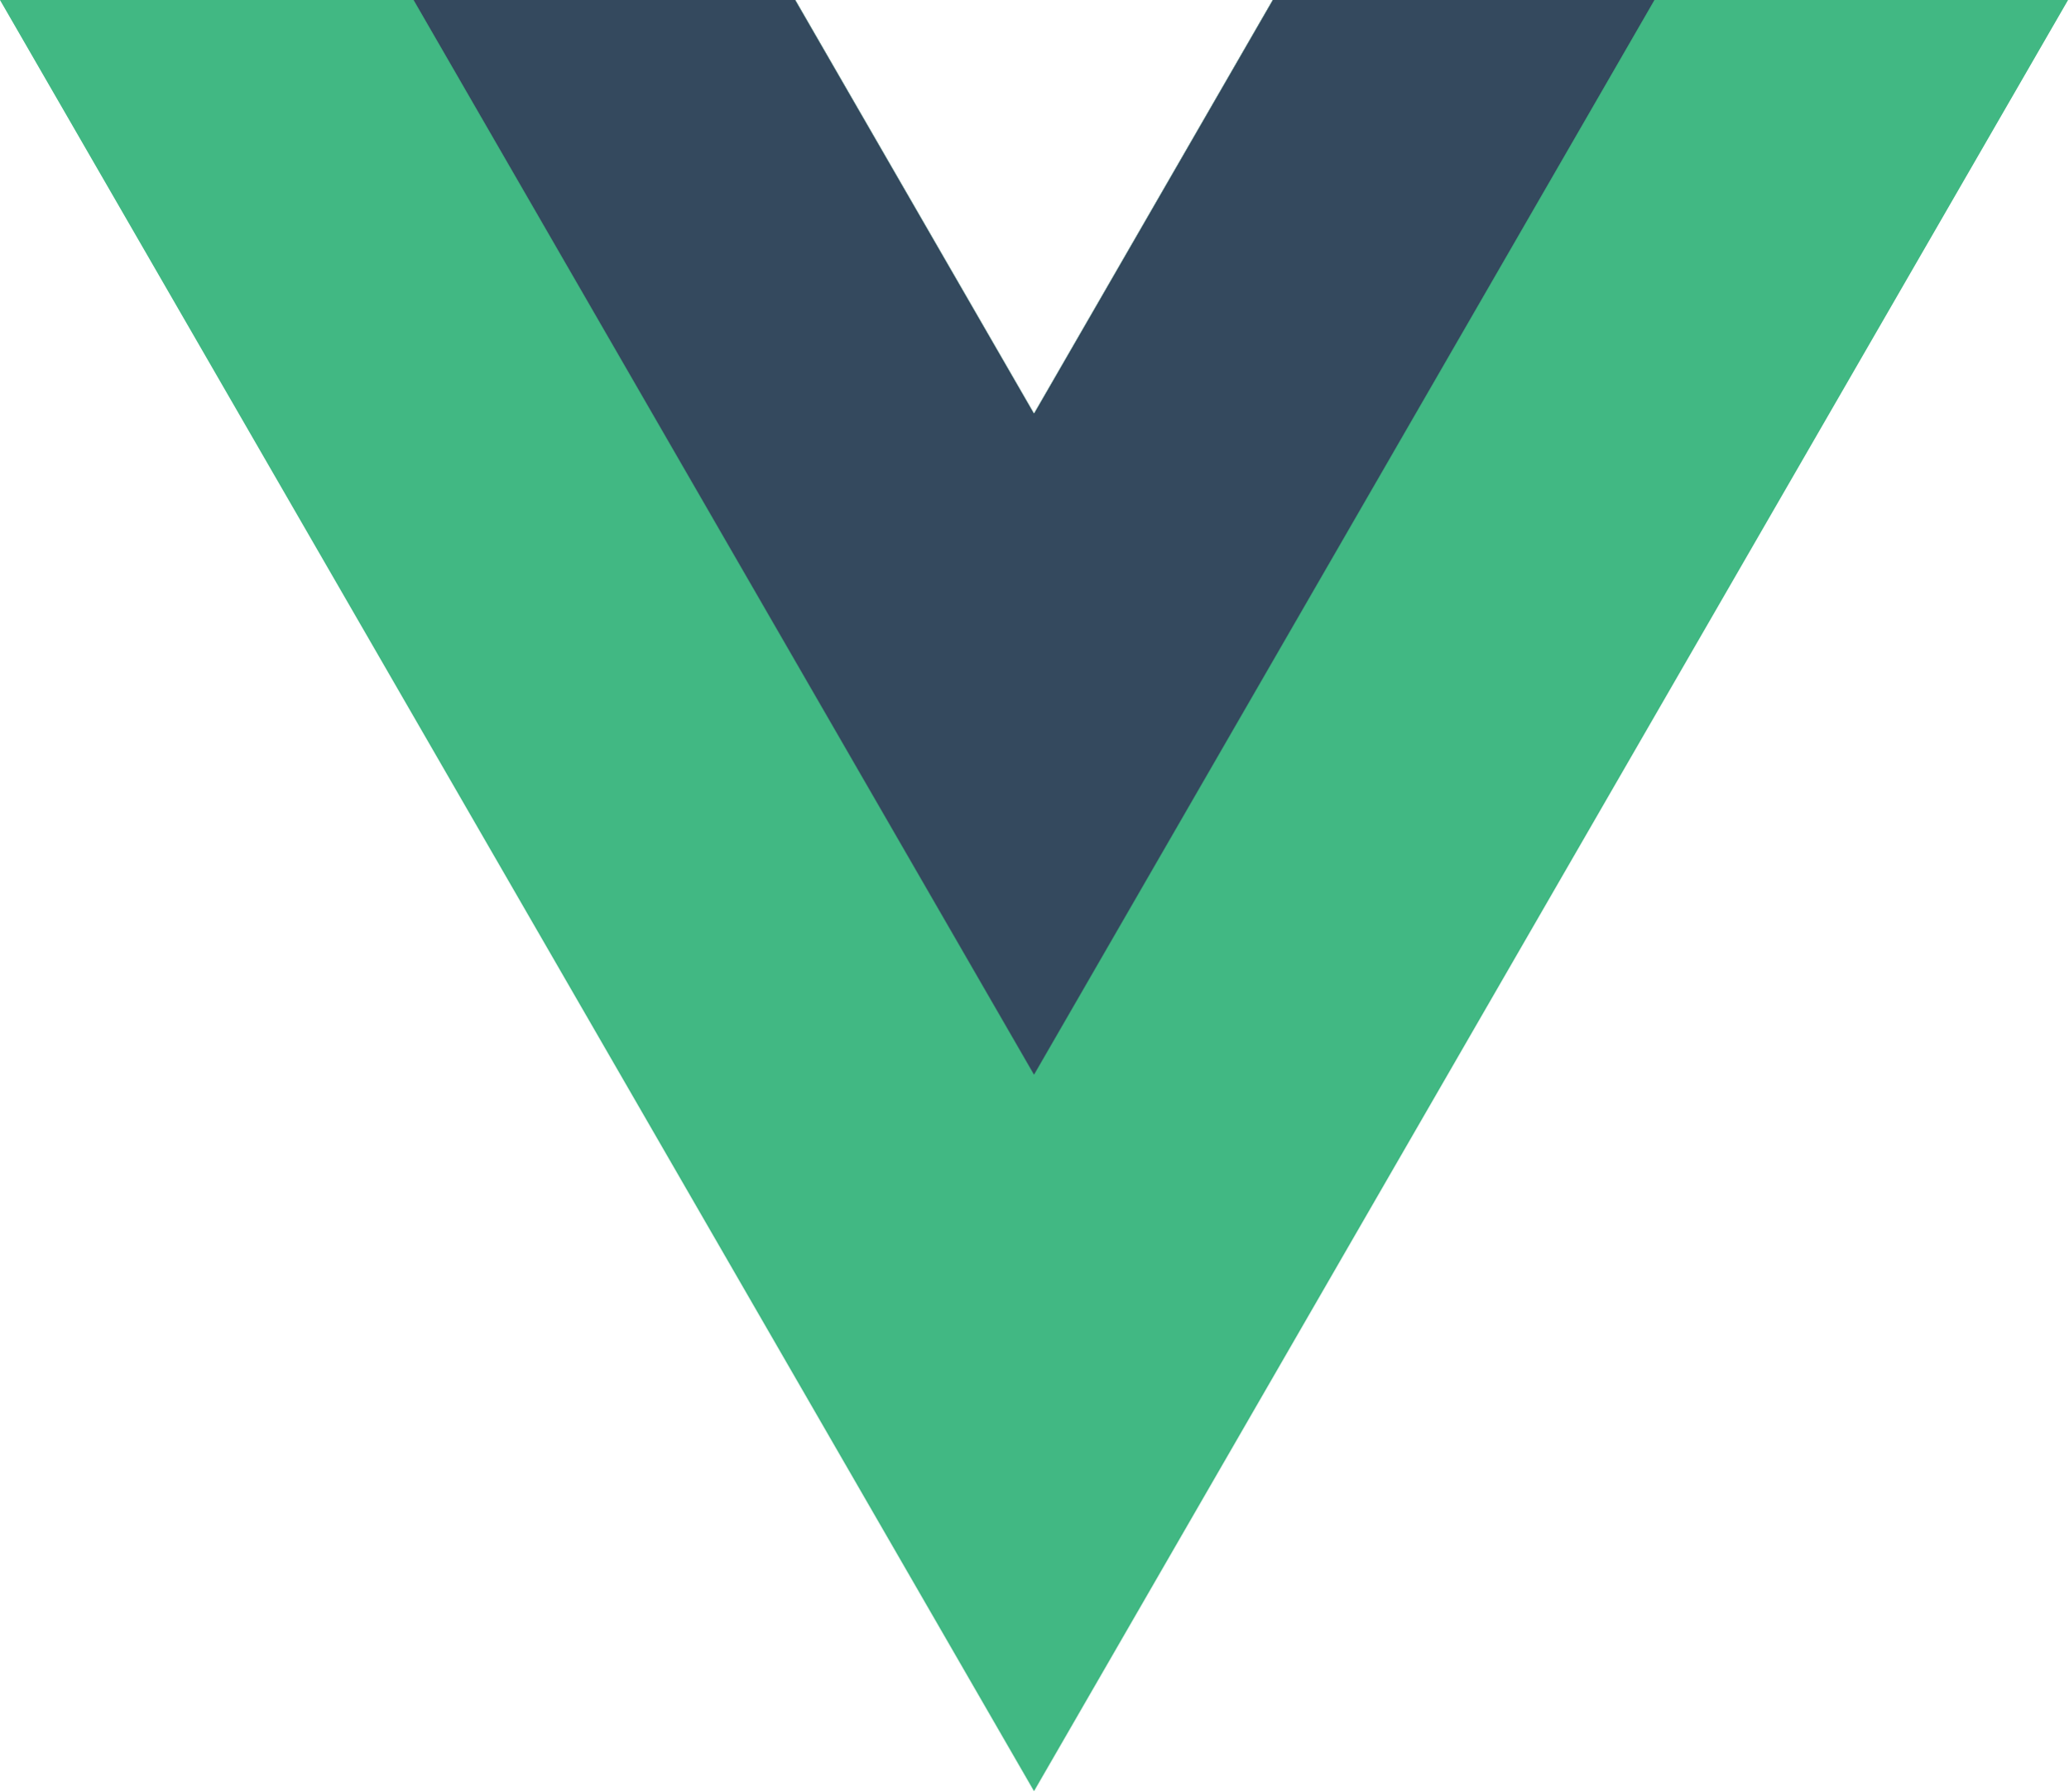
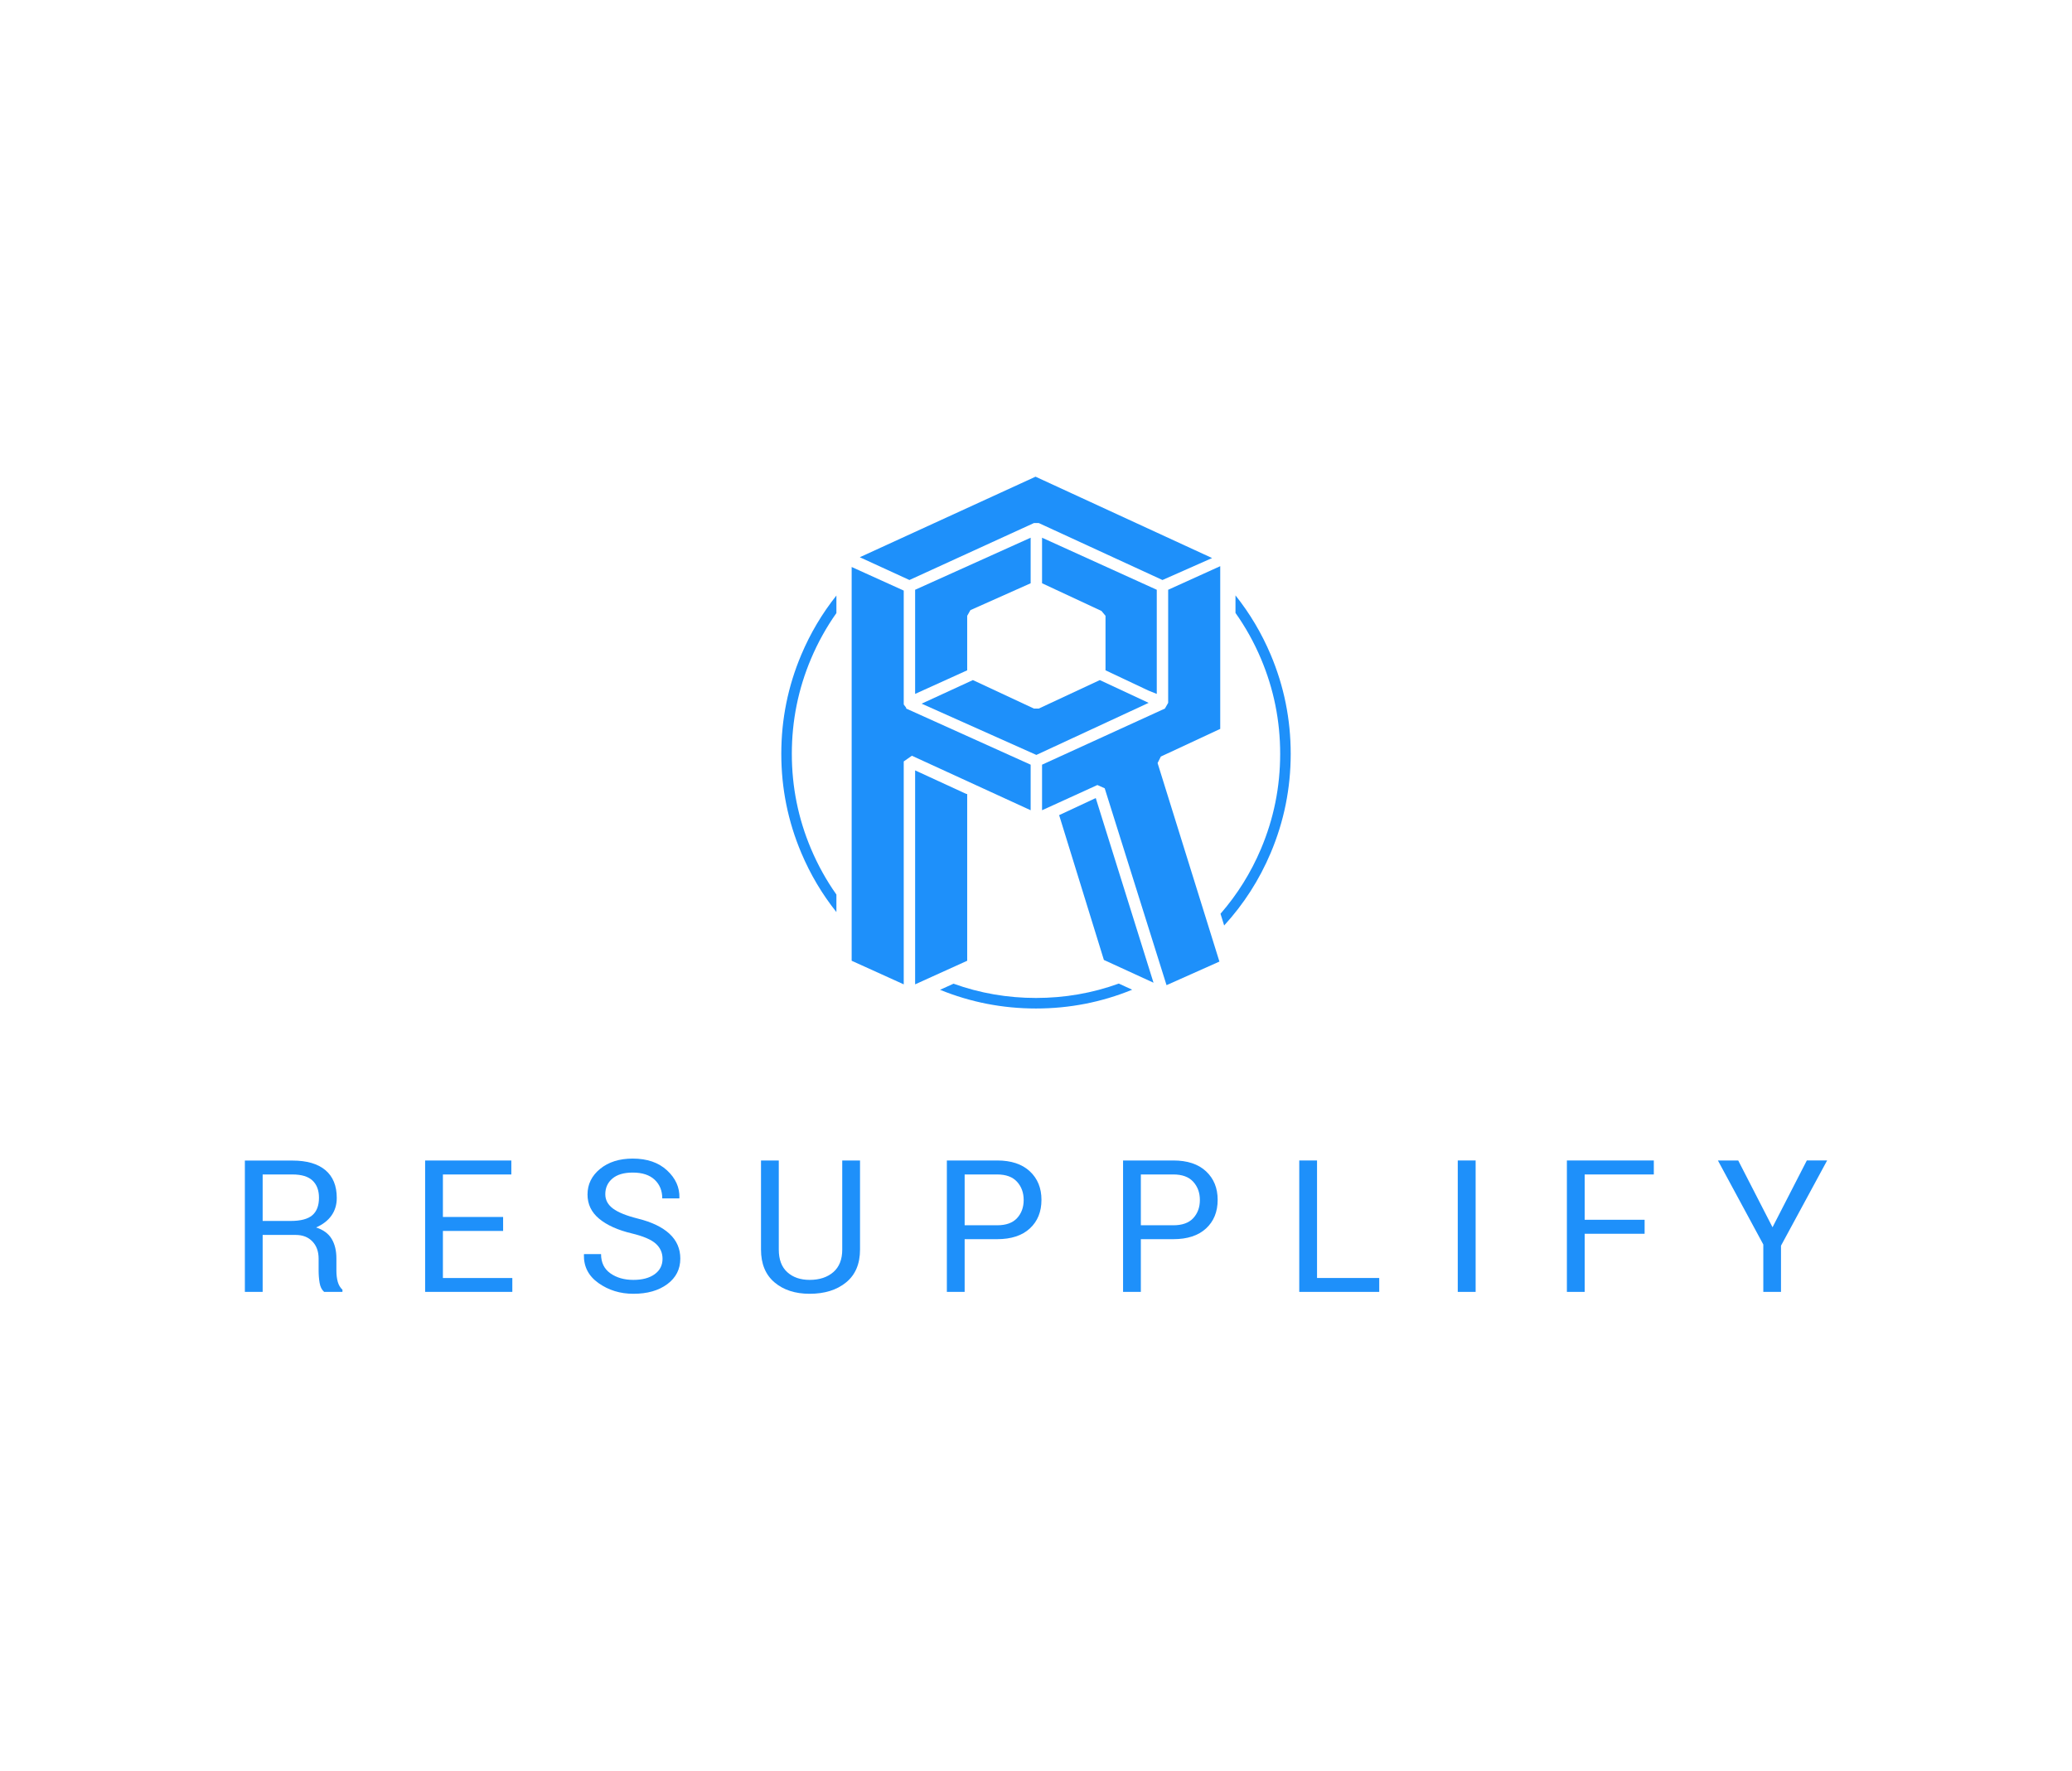
- <svg xmlns="http://www.w3.org/2000/svg" viewBox="0 0 261.76 226.69">
-   <path d="M161.096.001l-30.225 52.351L100.647.001H-.005l130.877 226.688L261.749.001z" fill="#41b883" />
-   <path d="M161.096.001l-30.225 52.351L100.647.001H52.346l78.526 136.01L209.398.001z" fill="#34495e" />
+ <svg xmlns="http://www.w3.org/2000/svg" contrastcolor="ffffff" template="Contrast" presentation="2.5" layouttype="undefined" specialfontid="undefined" id1="037" id2="036" companyname="Resupplify" companytagline="" version="1.1" viewBox="0 0 550 470" style="height:755px">
+   <g fill="#1e90fa" fill-rule="none" stroke="none" stroke-width="1" stroke-linecap="butt" stroke-linejoin="miter" stroke-miterlimit="10" stroke-dasharray="" stroke-dashoffset="0" font-family="none" font-weight="none" font-size="none" text-anchor="none" style="mix-blend-mode:normal">
+     <g data-paper-data="{&quot;isGlobalGroup&quot;:true,&quot;bounds&quot;:{&quot;x&quot;:65,&quot;y&quot;:126.54476581664667,&quot;width&quot;:420,&quot;height&quot;:216.91046836670662}}">
+       <g data-paper-data="{&quot;isPrimaryText&quot;:true}" fill-rule="nonzero" id="element-id-71405">
+         <path d="M69.72,327.833v15.119h-4.72v-34.862h12.627c3.818,0 6.733,0.847 8.746,2.54c2.013,1.693 3.019,4.153 3.019,7.38c0,1.789 -0.467,3.346 -1.402,4.672c-0.934,1.326 -2.296,2.38 -4.085,3.163c1.917,0.623 3.295,1.633 4.133,3.031c0.839,1.398 1.258,3.127 1.258,5.187v3.283c0,1.086 0.12,2.061 0.359,2.923c0.24,0.863 0.655,1.565 1.246,2.109v0.575h-4.864c-0.623,-0.543 -1.022,-1.342 -1.198,-2.396c-0.176,-1.054 -0.264,-2.14 -0.264,-3.259v-3.187c0,-1.885 -0.551,-3.402 -1.653,-4.552c-1.102,-1.15 -2.58,-1.725 -4.433,-1.725zM69.72,324.119h7.428c2.668,0 4.588,-0.507 5.762,-1.521c1.174,-1.014 1.761,-2.56 1.761,-4.636c0,-1.965 -0.571,-3.486 -1.713,-4.564c-1.142,-1.078 -2.919,-1.617 -5.331,-1.617h-7.907z" data-paper-data="{&quot;glyphName&quot;:&quot;R&quot;,&quot;glyphIndex&quot;:0,&quot;firstGlyphOfWord&quot;:true,&quot;word&quot;:1}" fill="#1e90fa" id="element-id-19651" />
+         <path d="M133.55,326.779h-15.982v12.483h18.425v3.69h-23.146v-34.886h22.882v3.714h-18.162v11.285h15.982z" data-paper-data="{&quot;glyphName&quot;:&quot;E&quot;,&quot;glyphIndex&quot;:1,&quot;word&quot;:1}" fill="#1e90fa" id="element-id-10783" />
+         <path d="M175.864,334.159c0,-1.597 -0.599,-2.935 -1.797,-4.013c-1.198,-1.078 -3.322,-1.985 -6.373,-2.719c-3.69,-0.879 -6.569,-2.172 -8.638,-3.882c-2.069,-1.709 -3.103,-3.858 -3.103,-6.445c0,-2.716 1.114,-4.984 3.342,-6.805c2.228,-1.821 5.116,-2.731 8.662,-2.731c3.818,0 6.857,1.046 9.117,3.139c2.26,2.093 3.35,4.521 3.271,7.284l-0.048,0.144h-4.505c0,-2.045 -0.675,-3.698 -2.025,-4.96c-1.35,-1.262 -3.287,-1.893 -5.81,-1.893c-2.348,0 -4.149,0.531 -5.403,1.593c-1.254,1.062 -1.881,2.448 -1.881,4.157c0,1.517 0.679,2.783 2.037,3.798c1.358,1.014 3.562,1.905 6.613,2.672c3.674,0.91 6.469,2.252 8.386,4.025c1.917,1.773 2.875,3.969 2.875,6.589c0,2.811 -1.15,5.072 -3.45,6.781c-2.3,1.709 -5.303,2.564 -9.009,2.564c-3.482,0 -6.561,-0.942 -9.237,-2.827c-2.676,-1.885 -3.973,-4.409 -3.894,-7.571l0.048,-0.144h4.505c0,2.236 0.823,3.937 2.468,5.104c1.645,1.166 3.682,1.749 6.11,1.749c2.38,0 4.265,-0.503 5.655,-1.51c1.39,-1.006 2.085,-2.372 2.085,-4.097z" data-paper-data="{&quot;glyphName&quot;:&quot;S&quot;,&quot;glyphIndex&quot;:2,&quot;word&quot;:1}" fill="#1e90fa" id="element-id-6725" />
+         <path d="M228.289,308.066v23.649c0,3.802 -1.234,6.709 -3.702,8.722c-2.468,2.013 -5.691,3.019 -9.668,3.019c-3.834,0 -6.944,-1.01 -9.333,-3.031c-2.388,-2.021 -3.582,-4.924 -3.582,-8.71v-23.649h4.72v23.649c0,2.636 0.751,4.636 2.252,6.002c1.502,1.366 3.482,2.049 5.942,2.049c2.588,0 4.676,-0.683 6.266,-2.049c1.589,-1.366 2.384,-3.366 2.384,-6.002v-23.649z" data-paper-data="{&quot;glyphName&quot;:&quot;U&quot;,&quot;glyphIndex&quot;:3,&quot;word&quot;:1}" fill="#1e90fa" id="element-id-57731" />
+         <path d="M256.059,328.959v13.993h-4.72v-34.886h13.346c3.722,0 6.613,0.958 8.674,2.875c2.061,1.917 3.091,4.441 3.091,7.571c0,3.179 -1.03,5.715 -3.091,7.607c-2.061,1.893 -4.952,2.839 -8.674,2.839zM256.059,325.269h8.626c2.364,0 4.129,-0.635 5.295,-1.905c1.166,-1.27 1.749,-2.871 1.749,-4.804c0,-1.933 -0.587,-3.546 -1.761,-4.84c-1.174,-1.294 -2.935,-1.941 -5.283,-1.941h-8.626z" data-paper-data="{&quot;glyphName&quot;:&quot;P&quot;,&quot;glyphIndex&quot;:4,&quot;word&quot;:1}" fill="#1e90fa" id="element-id-3985" />
+         <path d="M302.83,328.959v13.993h-4.72v-34.886h13.346c3.722,0 6.613,0.958 8.674,2.875c2.061,1.917 3.091,4.441 3.091,7.571c0,3.179 -1.03,5.715 -3.091,7.607c-2.061,1.893 -4.952,2.839 -8.674,2.839zM302.83,325.269h8.626c2.364,0 4.129,-0.635 5.295,-1.905c1.166,-1.27 1.749,-2.871 1.749,-4.804c0,-1.933 -0.587,-3.546 -1.761,-4.84c-1.174,-1.294 -2.935,-1.941 -5.283,-1.941h-8.626z" data-paper-data="{&quot;glyphName&quot;:&quot;P&quot;,&quot;glyphIndex&quot;:5,&quot;word&quot;:1}" fill="#1e90fa" id="element-id-18853" />
+         <path d="M349.6,339.262h16.509v3.69h-21.229v-34.886h4.72z" data-paper-data="{&quot;glyphName&quot;:&quot;L&quot;,&quot;glyphIndex&quot;:6,&quot;word&quot;:1}" fill="#1e90fa" id="element-id-27614" />
+         <path d="M391.699,342.952h-4.744v-34.886h4.744z" data-paper-data="{&quot;glyphName&quot;:&quot;I&quot;,&quot;glyphIndex&quot;:7,&quot;word&quot;:1}" fill="#1e90fa" id="element-id-52945" />
+         <path d="M436.552,327.522h-15.91v15.43h-4.72v-34.886h23.074v3.714h-18.354v12.028h15.91z" data-paper-data="{&quot;glyphName&quot;:&quot;F&quot;,&quot;glyphIndex&quot;:8,&quot;word&quot;:1}" fill="#1e90fa" id="element-id-37657" />
+         <path d="M470.504,325.796l9.105,-17.731h5.391l-12.244,22.619v12.268h-4.696v-12.579l-12.052,-22.307h5.391z" data-paper-data="{&quot;glyphName&quot;:&quot;Y&quot;,&quot;glyphIndex&quot;:9,&quot;lastGlyphOfWord&quot;:true,&quot;word&quot;:1}" fill="#1e90fa" id="element-id-6474" />
+       </g>
+       <g data-paper-data="{&quot;fillRule&quot;:&quot;nonzero&quot;,&quot;fillRuleOriginal&quot;:&quot;nonzero&quot;,&quot;isIcon&quot;:true,&quot;iconStyle&quot;:&quot;standalone&quot;,&quot;selectedEffects&quot;:{&quot;container&quot;:&quot;enclosed_circle_outline2&quot;,&quot;transformation&quot;:&quot;&quot;,&quot;pattern&quot;:&quot;&quot;},&quot;bounds&quot;:{&quot;x&quot;:207.3903036274174,&quot;y&quot;:126.54476581664667,&quot;width&quot;:135.21939274516515,&quot;height&quot;:141.1763659930792},&quot;widthRatioIconToContainer&quot;:0.7235327401028666,&quot;heightRatioIconToContainer&quot;:0.9561240764248283,&quot;relativeBoundsIconToContainer&quot;:{&quot;top&quot;:-0.021937961787585832,&quot;left&quot;:-0.00010279867262279152},&quot;iconType&quot;:&quot;initial&quot;,&quot;initialText&quot;:&quot;R&quot;,&quot;rawInitialId&quot;:419,&quot;blockLetter&quot;:&quot;O&quot;,&quot;blockLetterId&quot;:0,&quot;monogramSpecial&quot;:&quot;volume&quot;,&quot;suitableAsStandaloneIcon&quot;:true}" fill-rule="evenodd" id="element-id-5658">
+         <g data-paper-data="{&quot;isPathIcon&quot;:true}" id="element-id-412">
+           <path d="M308.57,153.973l13.174,-5.831l-46.866,-21.597l-46.65,21.381l13.174,6.047l33.044,-15.118h1.296z" fill="#1e90fa" id="element-id-12014" />
+           <path d="M273.582,142.743l-30.668,13.822v27.644l13.822,-6.263v-14.47l0.864,-1.512l15.982,-7.127z" fill="#1e90fa" id="element-id-71496" />
+           <path d="M307.058,156.565l-30.452,-13.822v12.094l15.766,7.343l1.08,1.296v14.47l11.446,5.4l2.16,0.863z" fill="#1e90fa" id="element-id-57150" />
+           <path d="M323.688,255.264l-16.414,-52.698l0.864,-1.728l15.766,-7.343v-43.194l-13.822,6.263v30.02l-0.864,1.512l-32.612,14.902v12.095l14.686,-6.696l1.944,0.864l16.414,52.266z" fill="#1e90fa" id="element-id-87871" />
+           <path d="M226.068,255.048l13.823,6.263v-59.177l2.159,-1.512l31.532,14.471v-12.095l-33.044,-14.902v-0.216l-0.647,-0.864v-30.236l-13.823,-6.263z" fill="#1e90fa" id="element-id-30553" />
+           <path d="M342.61,200.112c0,-9.17 -1.772,-17.942 -5.314,-26.317c-2.414,-5.706 -5.528,-10.952 -9.343,-15.736v4.652c2.678,3.781 4.933,7.838 6.767,12.173c3.395,8.027 5.093,16.437 5.093,25.228c0,8.791 -1.698,17.2 -5.093,25.227c-2.68,6.336 -6.261,12.08 -10.744,17.231l0.969,3.114c5.214,-5.698 9.331,-12.116 12.351,-19.255c3.542,-8.376 5.314,-17.148 5.314,-26.317z" fill="#1e90fa" id="element-id-63215" />
+           <path d="M207.39,200.112c0,9.169 1.772,17.941 5.314,26.317c2.407,5.692 5.512,10.926 9.315,15.701v-4.657c-2.666,-3.769 -4.912,-7.814 -6.739,-12.134c-3.395,-8.027 -5.093,-16.436 -5.093,-25.227c0,-8.792 1.698,-17.201 5.093,-25.228c1.827,-4.32 4.073,-8.365 6.739,-12.134v-4.657c-3.803,4.776 -6.907,10.009 -9.315,15.702c-3.543,8.375 -5.314,17.147 -5.314,26.317z" fill="#1e90fa" id="element-id-44046" />
+           <path d="M244.642,186.8l30.452,13.606l29.804,-13.822l-12.958,-6.047l-16.198,7.559h-1.296l-16.198,-7.559z" fill="#1e90fa" id="element-id-69067" />
+           <path d="M242.914,261.311l13.822,-6.263v-44.275h-0.216l-13.606,-6.263z" fill="#1e90fa" id="element-id-85718" />
+           <path d="M306.194,260.879l-15.334,-49.026l-9.719,4.535l11.879,38.444z" fill="#1e90fa" id="element-id-6499" />
+           <path d="M275,267.721c-8.861,0 -17.351,-1.654 -25.471,-4.962l3.58,-1.622c7.013,2.525 14.31,3.787 21.891,3.787c7.613,0 14.94,-1.273 21.98,-3.819l0.485,0.222l1.226,0.563l1.227,0.564l0.612,0.281c-8.137,3.324 -16.647,4.986 -25.53,4.986z" fill="#1e90fa" id="element-id-58256" />
+         </g>
+       </g>
+     </g>
+   </g>
</svg>
